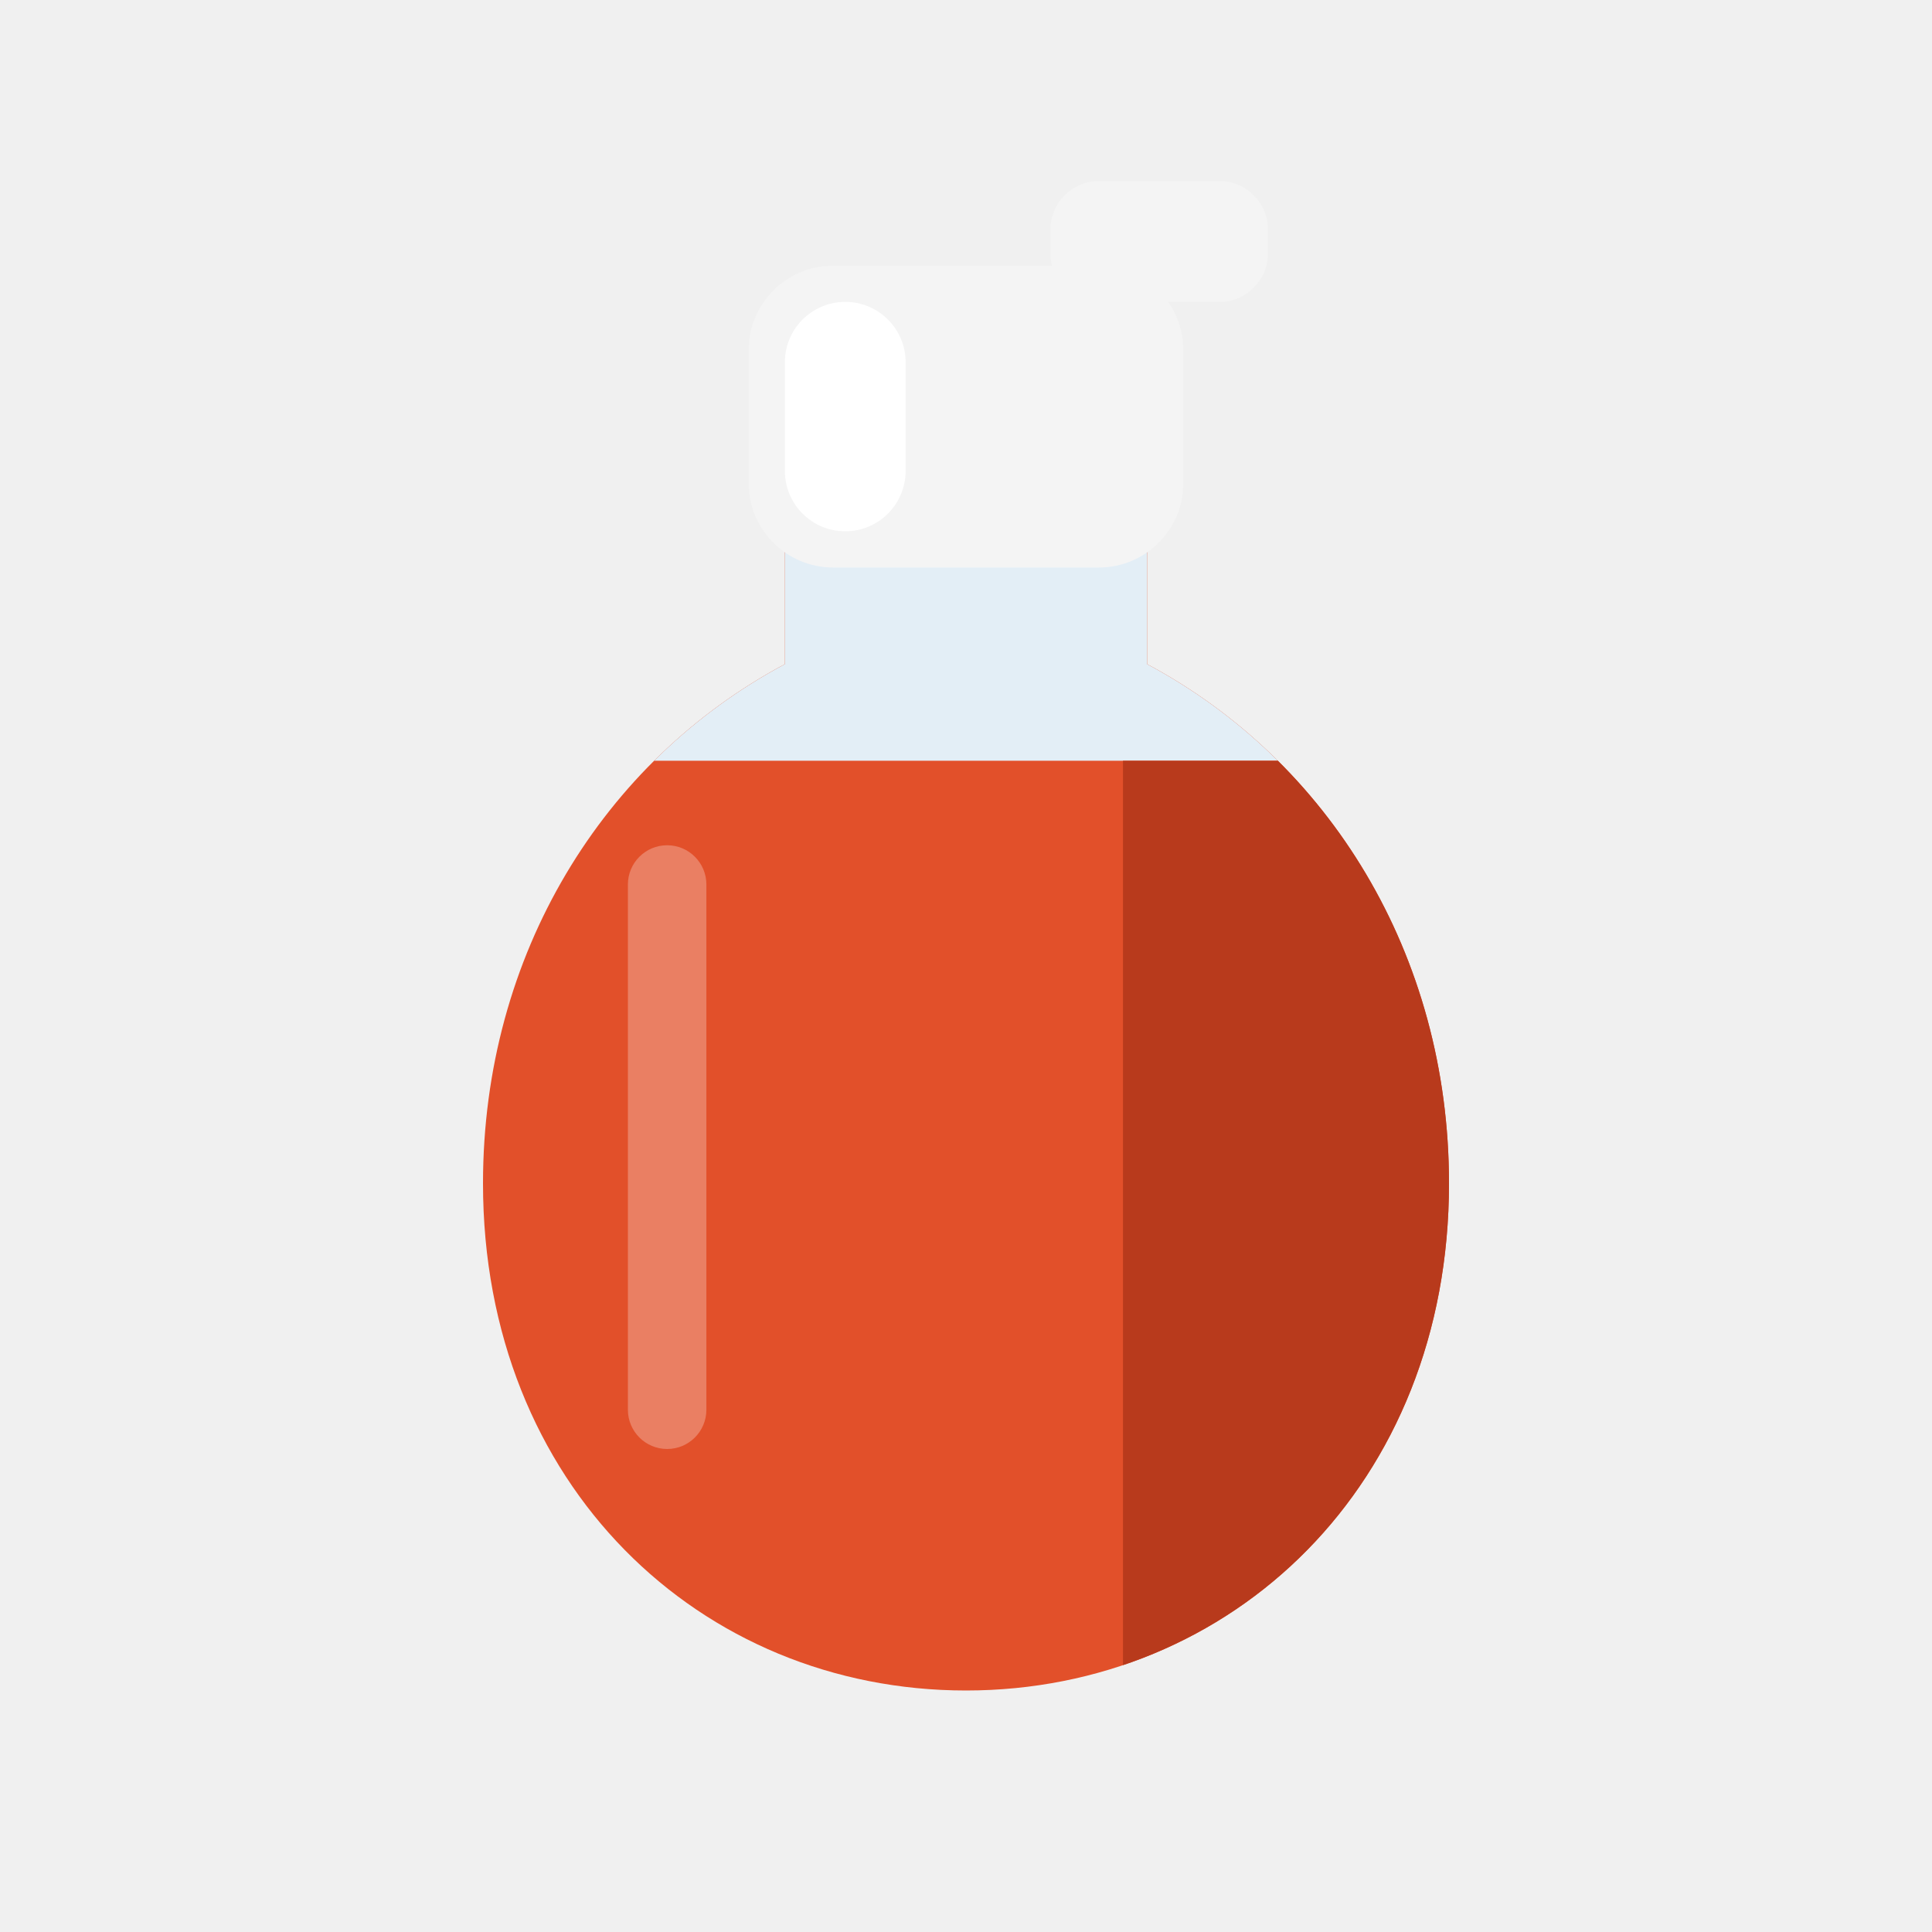
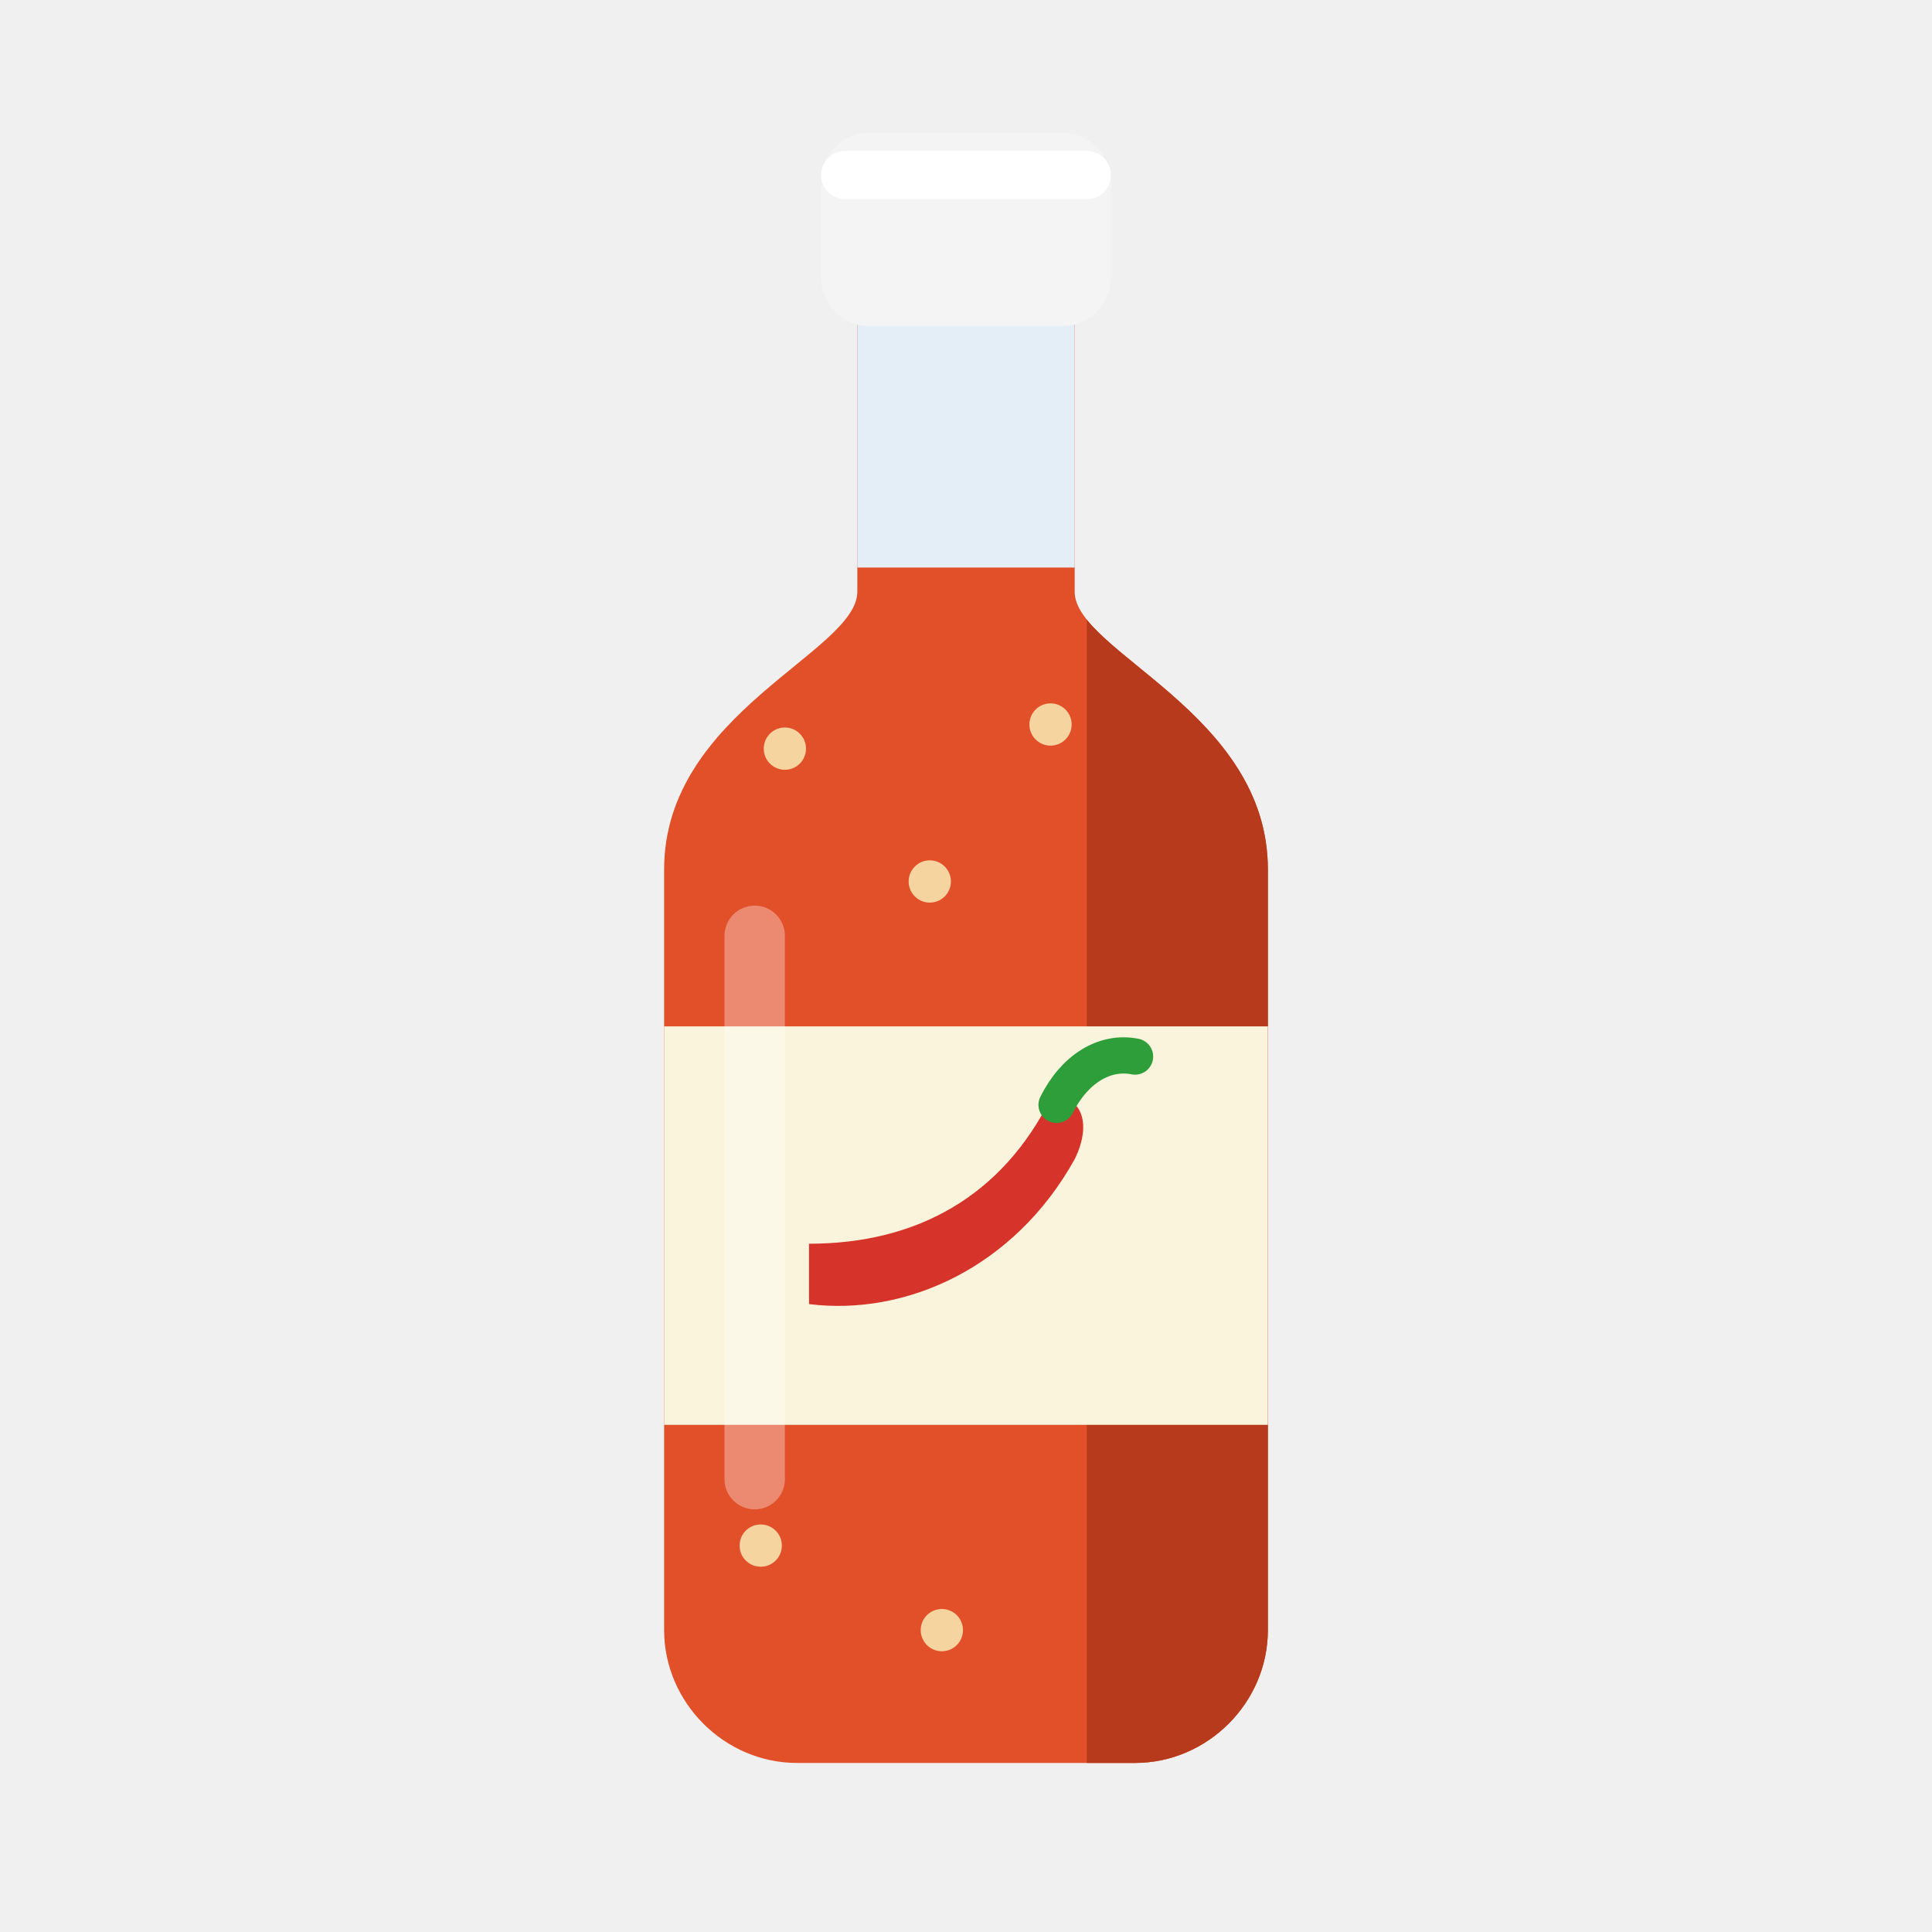
<svg xmlns="http://www.w3.org/2000/svg" viewBox="0 0 32 32">
-   <path fill="#e2502a" d="M13 9h6v2c3 1.6 5 4.8 5 8.6c0 5-3.6 8.4-8 8.4s-8-3.4-8-8.4c0-3.8 2-7 5-8.6z" />
-   <clipPath id="so">
-     <path fill="#000" d="M13 9h6v2c3 1.6 5 4.8 5 8.6c0 5-3.6 8.4-8 8.4s-8-3.4-8-8.4c0-3.8 2-7 5-8.6z" />
+   <path fill="#e2502a" d="M14.2 4.6h3.6v5.2c0 1 3.2 2 3.2 4.6V27c0 1.2-1 2.2-2.2 2.2h-5.6c-1.2 0-2.2-1-2.2-2.2V14.4c0-2.6 3.2-3.6 3.2-4.6z" />
+   <clipPath id="tall">
+     <path fill="#000" d="M14.2 4.6h3.6v5.2c0 1 3.2 2 3.2 4.6V27c0 1.2-1 2.2-2.2 2.2h-5.6c-1.2 0-2.2-1-2.2-2.2V14.4c0-2.6 3.2-3.6 3.2-4.6z" />
  </clipPath>
-   <g clip-path="url(#so)">
-     <rect width="32" height="12.6" x="0" y="0" fill="#e3eef6" rx="0" />
-     <rect width="10" height="32" x="18.6" y="12.6" fill="#b83a1c" rx="0" />
+   <g clip-path="url(#tall)">
+     <rect width="12" height="5.4" x="10" y="4" fill="#e3eef6" />
+     <circle cx="13" cy="12.4" r="0.35" fill="#f6d4a0" />
+     <circle cx="15.4" cy="14.6" r="0.35" fill="#f6d4a0" />
+     <circle cx="17.4" cy="12" r="0.35" fill="#f6d4a0" />
+     <circle cx="12.6" cy="25.6" r="0.35" fill="#f6d4a0" />
+     <circle cx="15.6" cy="27" r="0.35" fill="#f6d4a0" />
+     <rect width="4" height="26" x="18" y="4" fill="#b83a1c" />
+     <rect width="12" height="6.6" x="10" y="17" fill="#fbf4dc" />
  </g>
-   <rect width="1.3" height="10" x="10.4" y="14" fill="#ffffff44" rx="0.65" />
-   <rect width="7.2" height="5" x="12.4" y="4.4" fill="#f4f4f4" rx="1.4" />
-   <rect width="3.6" height="2" x="17.4" y="3" fill="#f4f4f4" rx="0.8" />
-   <rect width="2" height="3.8" x="13" y="5" fill="#ffffff" rx="1" />
+   <path fill="#d6342b" d="M13.4 21.6c1.6.2 3.4-.6 4.4-2.4c.3-.6.1-1.1-.4-1c-.8 1.6-2.2 2.4-4 2.4z" />
+   <path fill="none" stroke="#2e9e3a" stroke-linecap="round" stroke-width="0.6" d="M17.5 18.3c.3-.6.8-.9 1.3-.8" />
+   <rect width="1" height="10" x="12" y="15" fill="#ffffff55" rx="0.5" />
+   <rect width="4.8" height="3.2" x="13.6" y="2.2" fill="#f4f4f4" rx="0.8" />
+   <rect width="4.8" height="0.8" x="13.6" y="2.5" fill="#ffffff" rx="0.4" />
</svg>
